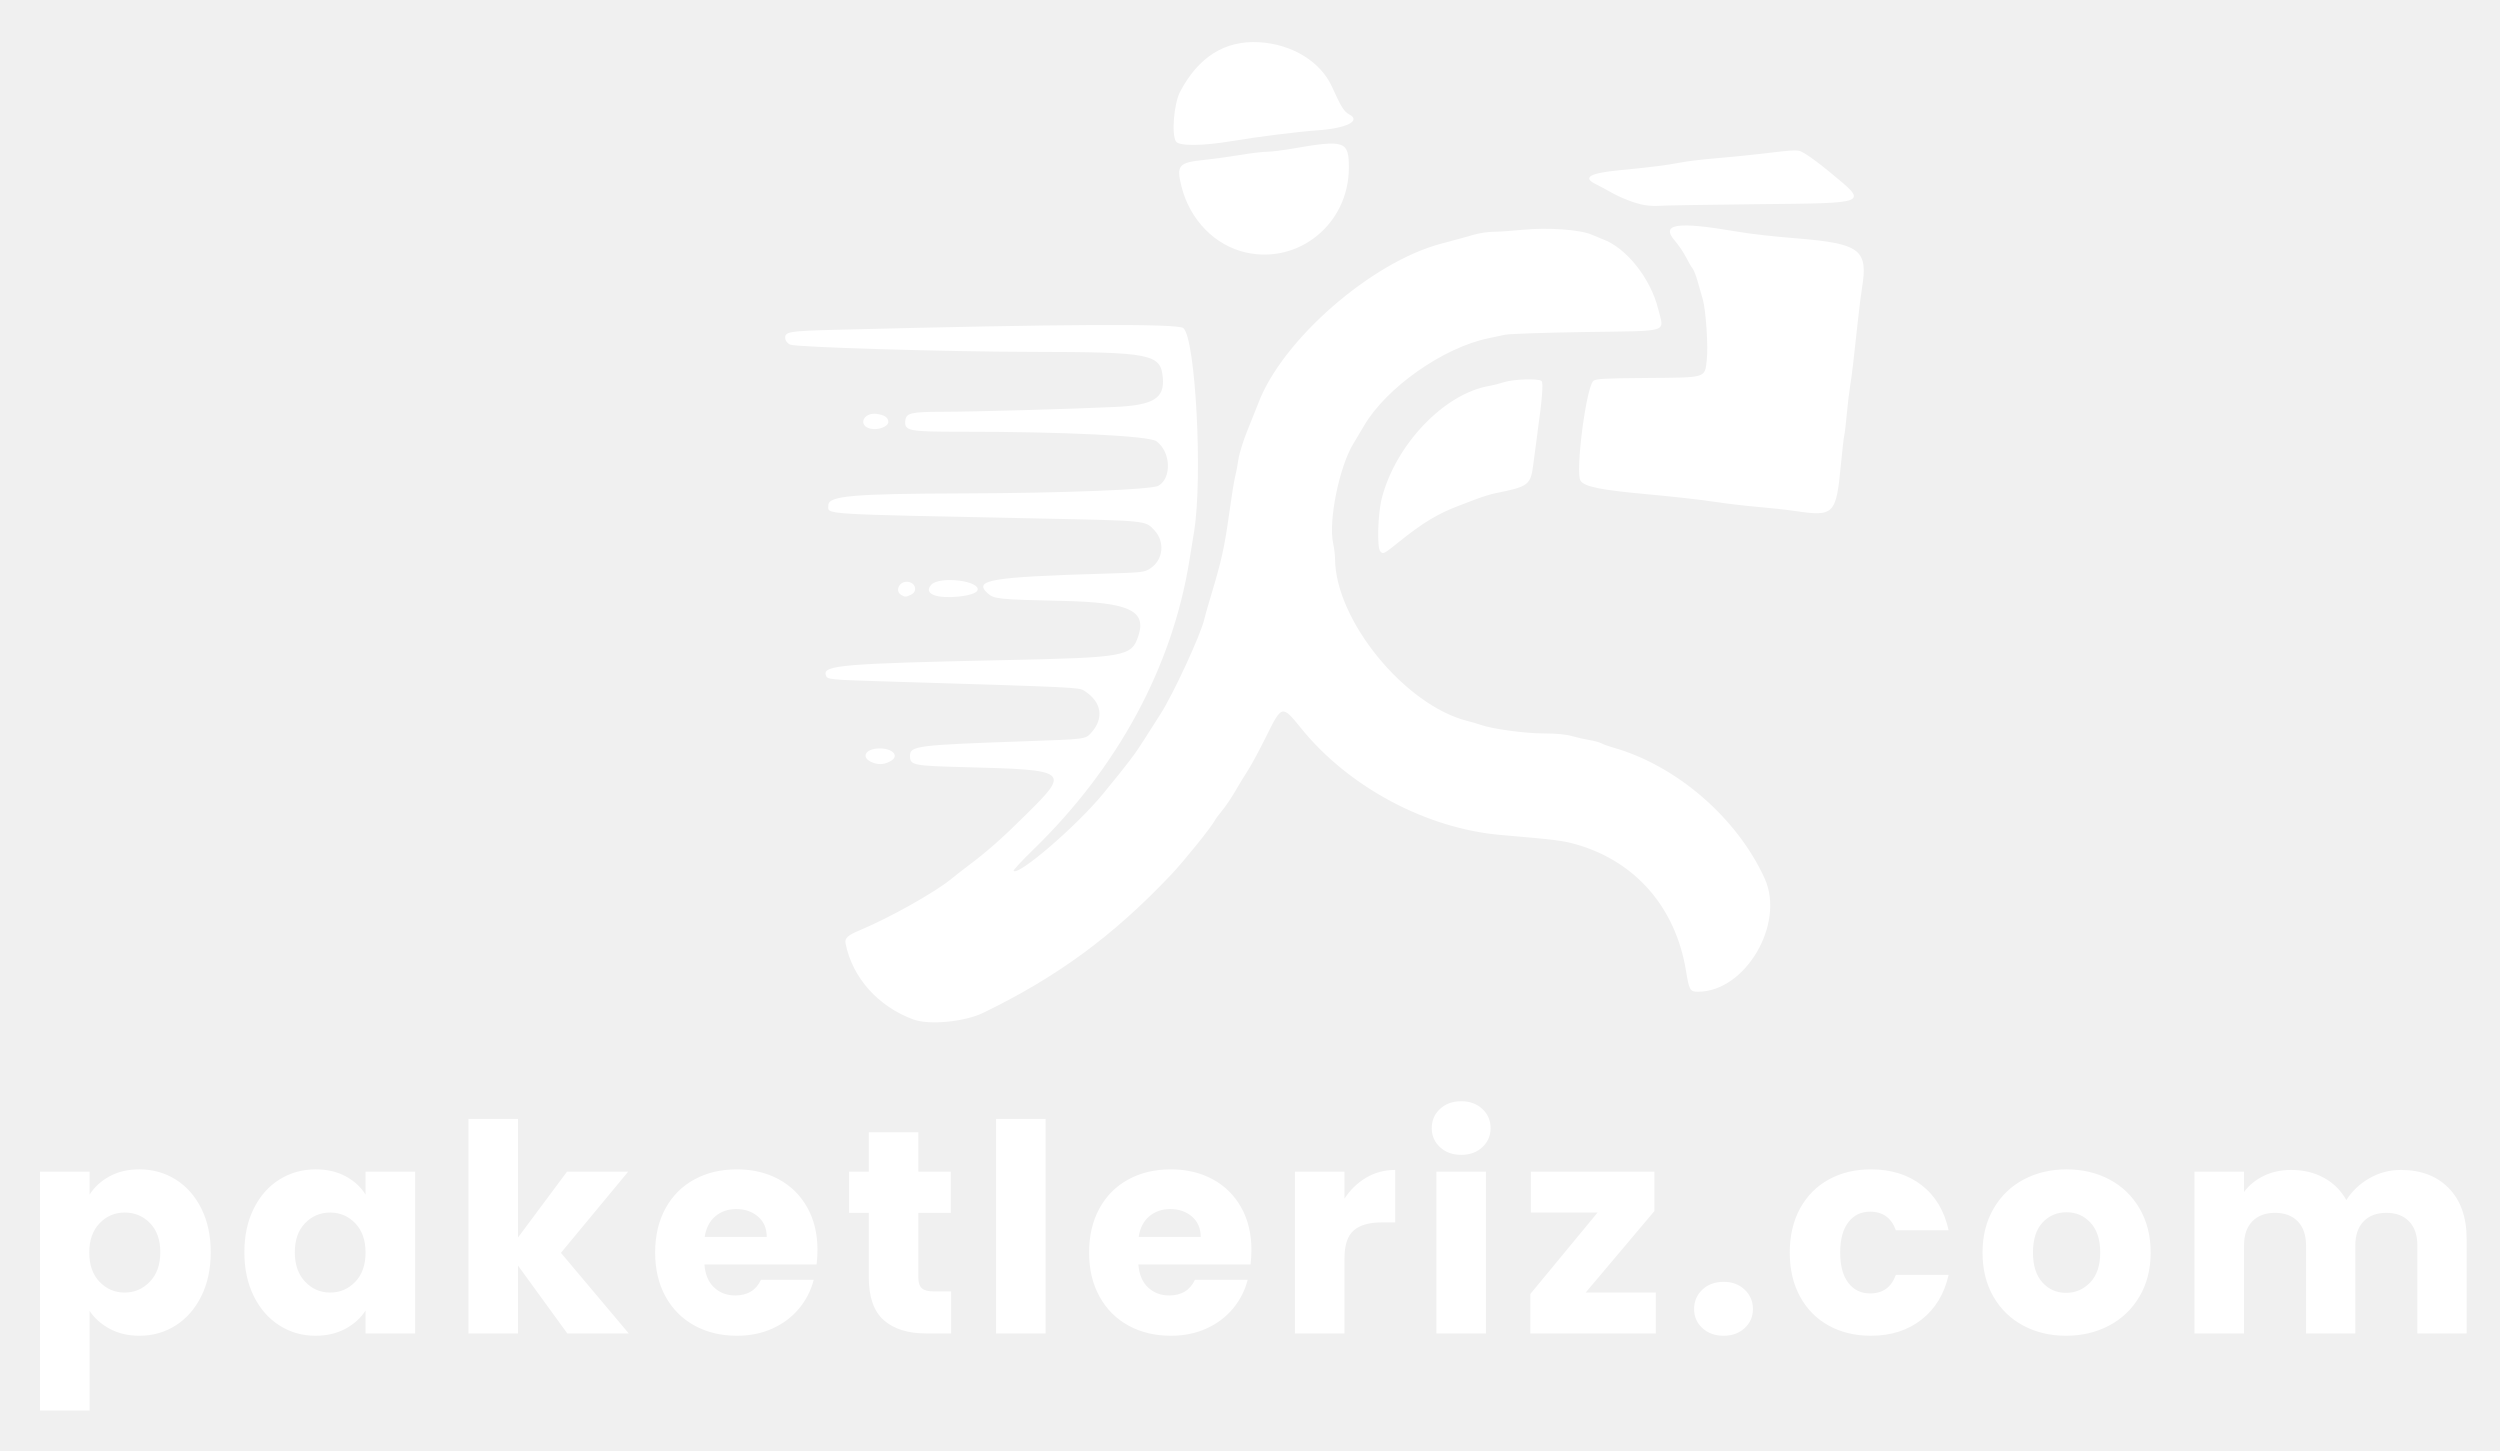
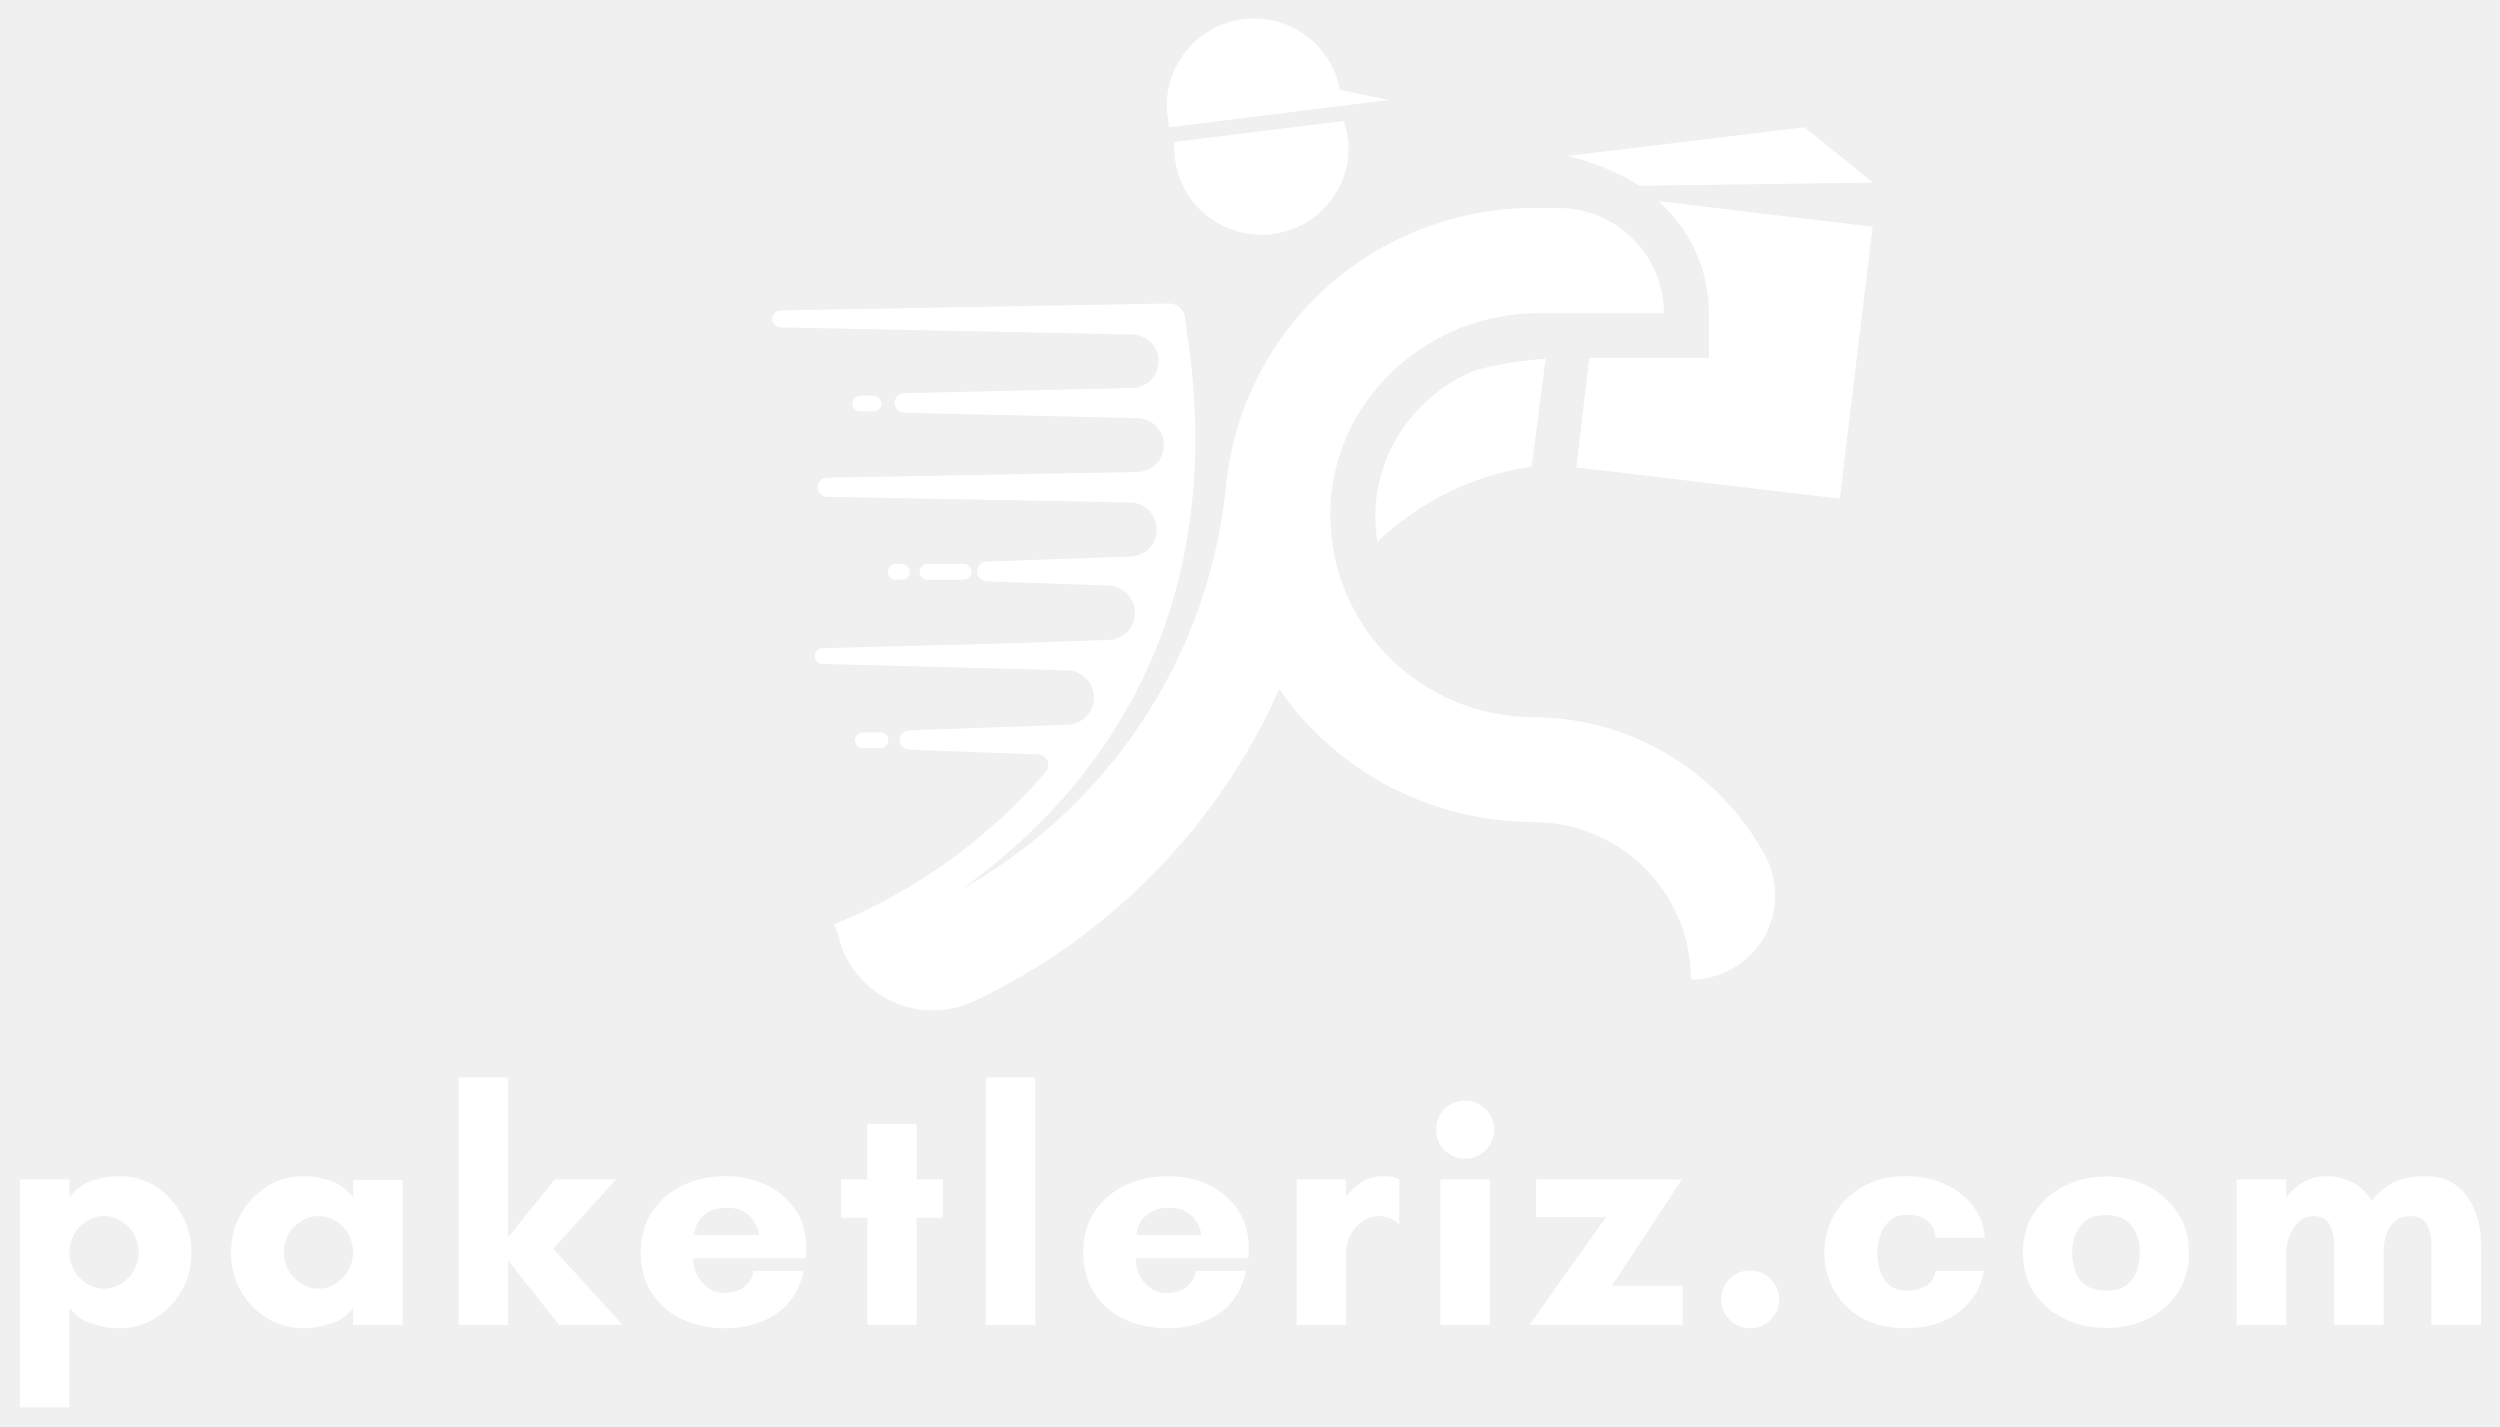
- <svg xmlns="http://www.w3.org/2000/svg" viewBox="11.00 4.00 375.00 217.57" width="3750" height="2176">
+ <svg xmlns="http://www.w3.org/2000/svg" xmlns:xlink="http://www.w3.org/1999/xlink" version="1.1" width="2778" height="1585" viewBox="40.75 89.75 277.75 158.5">
  <defs>
-     <linearGradient id="og" x1="0" y1="0" x2="1" y2="1">
-       <stop offset="0" stop-color="#FF8A00" />
-       <stop offset="1" stop-color="#F86400" />
+     <linearGradient id="g_box" gradientUnits="userSpaceOnUse" gradientTransform="matrix(1.175481,0,0,1.169283,126.5581,91.49935)" x1="80.68" y1="22.49" x2="102.09" y2="43.2">
+       <stop offset="0" stop-color="#FF9C00" />
+       <stop offset="1" stop-color="#FF6A00" />
    </linearGradient>
+     <linearGradient id="g_cap" gradientUnits="userSpaceOnUse" gradientTransform="matrix(1.175481,0,0,1.169283,126.5581,91.49935)" x1="41.03" y1="10.97" x2="56.09" y2="-0.09">
+       <stop offset="0" stop-color="#FF9C00" />
+       <stop offset="1" stop-color="#FF6A00" />
+     </linearGradient>
+     <linearGradient id="g_lid" gradientUnits="userSpaceOnUse" gradientTransform="matrix(1.175481,0,0,1.169283,126.5581,91.49935)" x1="82.6" y1="19.38" x2="97.18" y2="9.38">
+       <stop offset="0" stop-color="#FF9C00" />
+       <stop offset="1" stop-color="#FF6A00" />
+     </linearGradient>
+     <clipPath id="clip_1">
+       <path transform="matrix(.24,0,0,.24,0,0)" d="M0 0H1562.5V1562.5H0Z" clip-rule="evenodd" />
+     </clipPath>
+     <clipPath id="clip_2">
+       <path transform="matrix(.24,0,0,.24,0,0)" d="M0 0H1562.5V1562.5H0Z" clip-rule="evenodd" />
+     </clipPath>
+     <clipPath id="clip_3">
+       <path transform="matrix(.24,0,0,.24,0,0)" d="M527.325 380.273H1036.7V842.773H527.325Z" clip-rule="evenodd" />
+     </clipPath>
+     <clipPath id="clip_4">
+       <path transform="matrix(1.175481,0,0,1.169283,126.5581,91.49935)" d="M104 20.05 100.9 45.9 76 42.92 77.21 32.52H88.53V28.27C88.531 27.263 88.426 26.268 88.215 25.284 88.004 24.299 87.692 23.348 87.28 22.43 86.867 21.512 86.362 20.648 85.765 19.837 85.169 19.026 84.494 18.287 83.74 17.62L104 20.05Z" />
+     </clipPath>
+     <clipPath id="clip_5">
+       <path transform="matrix(1.175481,0,0,1.169283,126.5581,91.49935)" d="M37.34 9.42C37.281 8.893 37.272 8.366 37.315 7.838 37.357 7.31 37.45 6.791 37.592 6.28 37.735 5.77 37.925 5.278 38.163 4.805 38.4 4.331 38.681 3.884 39.004 3.465 39.328 3.045 39.689 2.661 40.087 2.311 40.485 1.961 40.912 1.652 41.37 1.385 41.827 1.117 42.306 .896 42.806 .721 43.306 .546 43.818 .42 44.343 .344 44.867 .268 45.394 .243 45.923 .268 46.452 .293 46.974 .369 47.489 .495 48.003 .621 48.501 .795 48.982 1.017 49.463 1.239 49.919 1.505 50.349 1.815 50.778 2.125 51.174 2.474 51.537 2.86 51.9 3.246 52.222 3.664 52.504 4.112 52.786 4.561 53.023 5.032 53.214 5.526 53.405 6.021 53.547 6.528 53.64 7.05L58.27 8 37.49 10.6 37.34 9.42Z" />
+     </clipPath>
+     <clipPath id="clip_6">
+       <path transform="matrix(1.175481,0,0,1.169283,126.5581,91.49935)" d="M82 16.16 104 15.85 97.59 10.6 75.17 13.32C77.597 13.904 79.874 14.851 82 16.16Z" />
+     </clipPath>
+     <clipPath id="clip_7">
+       <path transform="matrix(.24,0,0,.24,0,0)" d="M0 0H1562.5V1562.5H0Z" clip-rule="evenodd" />
+     </clipPath>
+     <path id="font_8_81" d="M.21 .22C.21 .201 .215 .183 .224 .166 .233 .149 .246 .136 .262 .126 .277 .115 .295 .11 .315 .11 .335 .11 .353 .115 .368 .126 .384 .136 .397 .149 .406 .166 .415 .183 .42 .201 .42 .22 .42 .239 .415 .257 .406 .274 .397 .291 .384 .304 .368 .314 .353 .325 .335 .33 .315 .33 .295 .33 .277 .325 .262 .314 .246 .304 .233 .291 .224 .274 .215 .257 .21 .239 .21 .22M.21-.25H.06V.441H.21V.387C.229 .411 .252 .428 .278 .437 .305 .446 .332 .451 .361 .451 .403 .451 .44 .44 .473 .419 .506 .397 .532 .368 .551 .333 .571 .299 .58 .261 .58 .22 .58 .179 .571 .141 .551 .106 .532 .071 .506 .043 .473 .022 .44 .001 .403-.01 .361-.01 .332-.01 .304-.005 .275 .005 .247 .014 .225 .03 .21 .053V-.25Z" />
+     <path id="font_8_66" d="M.405 .22C.405 .239 .4 .257 .391 .274 .382 .291 .369 .304 .354 .314 .338 .325 .32 .33 .3 .33 .28 .33 .262 .325 .247 .314 .231 .304 .218 .291 .209 .274 .2 .257 .195 .239 .195 .22 .195 .201 .2 .183 .209 .166 .218 .149 .231 .136 .247 .126 .262 .115 .28 .11 .3 .11 .32 .11 .338 .115 .354 .126 .369 .136 .382 .149 .391 .166 .4 .183 .405 .201 .405 .22M.555 .44V0H.405V.053C.39 .03 .368 .014 .339 .005 .311-.005 .282-.01 .254-.01 .213-.01 .175 .001 .142 .022 .109 .043 .082 .071 .063 .106 .044 .141 .035 .179 .035 .22 .035 .261 .044 .299 .063 .333 .082 .368 .109 .397 .142 .419 .175 .44 .213 .451 .254 .451 .282 .451 .309 .446 .336 .437 .363 .428 .386 .411 .405 .387V.44H.555Z" />
+     <path id="font_8_76" d="M.21 .195V0H.06V.75H.21V.266L.351 .441H.537L.347 .231 .557 0H.365L.21 .195Z" />
+     <path id="font_8_70" d="M.196 .273H.393L.391 .285C.389 .294 .385 .303 .378 .314 .372 .325 .362 .334 .349 .342 .336 .351 .318 .355 .295 .355 .272 .355 .253 .351 .24 .342 .227 .334 .217 .325 .21 .314 .204 .303 .2 .294 .199 .285L.196 .273M.537 .23C.537 .225 .537 .221 .536 .216 .536 .211 .536 .207 .536 .202H.194C.194 .185 .198 .169 .205 .152 .213 .136 .224 .123 .238 .113 .253 .102 .27 .097 .289 .097 .316 .097 .337 .104 .352 .118 .367 .133 .375 .148 .376 .164H.529C.516 .106 .488 .062 .445 .033 .402 .005 .351-.01 .292-.01 .241-.01 .197-0 .158 .018 .119 .037 .089 .064 .068 .098 .046 .133 .035 .173 .035 .22 .035 .266 .046 .306 .068 .341 .091 .376 .121 .403 .16 .422 .199 .441 .243 .451 .292 .451 .337 .451 .377 .442 .414 .425 .451 .408 .481 .383 .503 .35 .526 .317 .537 .277 .537 .23Z" />
+     <path id="font_8_85" d="M.249 .325V0H.1V.325H.02V.441H.1V.609H.249V.441H.329V.325H.249Z" />
+     <path id="font_8_77" d="M.21 0H.06V.75H.21V0Z" />
+     <path id="font_8_83" d="M.309 .33C.29 .33 .274 .324 .258 .313 .243 .302 .232 .289 .223 .272 .214 .255 .21 .238 .21 .22V0H.06V.441H.21V.387C.221 .404 .237 .419 .256 .432 .275 .445 .299 .451 .326 .451 .333 .451 .34 .45 .349 .449 .358 .447 .365 .444 .371 .441V.305H.369C.362 .314 .353 .321 .342 .324 .331 .328 .32 .33 .309 .33Z" />
+     <path id="font_8_74" d="M.052 .592C.052 .617 .061 .637 .077 .654 .094 .671 .115 .68 .14 .68 .164 .68 .185 .671 .202 .654 .219 .637 .228 .617 .228 .592 .228 .568 .219 .547 .202 .53 .185 .513 .164 .504 .14 .504 .115 .504 .094 .513 .077 .53 .061 .547 .052 .568 .052 .592M.215 0H.065V.441H.215V0Z" />
+     <path id="font_8_91" d="M.469 .119V0H.005L.237 .327H.025V.441H.467L.255 .119H.469Z" />
+     <path id="font_8_15" d="M.052 .077C.052 .102 .061 .122 .077 .139 .094 .156 .115 .165 .14 .165 .164 .165 .185 .156 .202 .139 .219 .122 .228 .102 .228 .077 .228 .053 .219 .033 .202 .016 .185-.001 .164-.01 .14-.01 .115-.01 .094-.001 .077 .016 .061 .033 .052 .053 .052 .077Z" />
+     <path id="font_8_68" d="M.285 .334C.262 .334 .245 .328 .232 .315 .219 .303 .209 .288 .204 .27 .198 .253 .195 .236 .195 .219 .195 .202 .198 .185 .203 .167 .208 .149 .217 .134 .23 .122 .243 .11 .262 .104 .285 .104 .308 .104 .328 .109 .344 .119 .36 .129 .369 .144 .372 .164H.518C.513 .131 .501 .102 .48 .076 .459 .049 .432 .028 .398 .013 .364-.002 .325-.01 .28-.01 .229-.01 .186 .001 .149 .021 .112 .042 .084 .07 .064 .105 .045 .14 .035 .178 .035 .22 .035 .262 .045 .301 .065 .335 .086 .37 .114 .398 .151 .419 .188 .441 .231 .451 .28 .451 .328 .451 .37 .442 .404 .425 .439 .408 .467 .386 .488 .357 .508 .329 .519 .298 .521 .264H.372C.371 .285 .363 .302 .348 .315 .332 .328 .311 .334 .285 .334Z" />
+     <path id="font_8_80" d="M.287 .104C.314 .104 .334 .11 .349 .121 .364 .132 .374 .147 .38 .164 .386 .182 .389 .2 .389 .219 .389 .238 .386 .256 .38 .273 .373 .29 .363 .305 .348 .316 .333 .327 .313 .333 .287 .333 .261 .333 .24 .327 .225 .316 .211 .305 .2 .29 .193 .273 .187 .256 .184 .238 .184 .219 .184 .2 .187 .182 .193 .164 .199 .147 .209 .132 .224 .121 .239 .11 .26 .104 .287 .104M.287 .45C.333 .45 .375 .44 .413 .421 .451 .402 .481 .375 .504 .34 .527 .306 .538 .266 .538 .22 .538 .173 .527 .133 .504 .098 .482 .064 .452 .038 .414 .019 .376 0 .334-.009 .287-.009 .24-.009 .198 0 .16 .019 .121 .038 .091 .064 .068 .098 .046 .133 .035 .173 .035 .22 .035 .266 .046 .306 .069 .34 .092 .375 .122 .402 .16 .421 .199 .44 .241 .45 .287 .45Z" />
+     <path id="font_8_78" d="M.505 .224V0H.355V.244C.355 .265 .351 .285 .342 .303 .333 .321 .316 .33 .291 .33 .274 .33 .26 .324 .247 .311 .235 .299 .226 .285 .219 .268 .213 .251 .21 .235 .21 .22V0H.06V.441H.21V.387C.225 .406 .243 .422 .264 .434 .285 .445 .307 .451 .332 .451 .36 .451 .386 .445 .41 .432 .434 .42 .454 .401 .469 .376 .49 .403 .514 .423 .54 .434 .565 .445 .595 .451 .63 .451 .669 .451 .701 .442 .725 .423 .75 .404 .769 .379 .781 .348 .794 .317 .8 .282 .8 .244V0H.65V.244C.65 .265 .646 .285 .637 .303 .628 .321 .611 .33 .586 .33 .567 .33 .551 .325 .539 .314 .527 .303 .518 .29 .513 .273 .508 .257 .505 .241 .505 .224Z" />
  </defs>
-   <path fill="#FFFFFF" fill-rule="evenodd" d="M148.000,156.905C142.699,154.950 138.845,150.624 137.834,145.494C137.682,144.719 138.150,144.282 139.935,143.536C144.473,141.638 151.225,137.849 153.740,135.789C154.353,135.286 155.381,134.481 156.025,134.000C159.064,131.726 161.189,129.853 164.938,126.142C171.561,119.585 171.396,119.460 155.589,119.055C147.951,118.860 147.500,118.766 147.500,117.375C147.500,115.860 148.427,115.742 164.838,115.172C173.802,114.860 173.802,114.860 174.636,113.950C176.660,111.741 176.272,109.275 173.636,107.596C172.842,107.090 172.522,107.074 145.750,106.261C134.953,105.933 135.096,105.947 134.866,105.222C134.406,103.773 137.600,103.507 161.442,103.008C179.896,102.622 180.728,102.473 181.753,99.365C183.009,95.561 180.350,94.339 170.338,94.119C160.803,93.910 160.106,93.839 159.164,92.990C156.936,90.982 159.555,90.538 176.625,90.033C182.433,89.861 182.655,89.835 183.557,89.240C185.485,87.968 185.776,85.264 184.171,83.538C182.789,82.053 183.183,82.093 166.875,81.760C133.326,81.075 135.250,81.195 135.250,79.783C135.250,78.362 138.862,78.043 155.500,77.996C170.440,77.953 183.770,77.430 184.771,76.847C186.799,75.667 186.616,71.740 184.461,70.171C183.346,69.359 170.516,68.733 155.221,68.745C147.236,68.751 146.613,68.625 146.799,67.039C146.928,65.936 147.698,65.758 152.375,65.752C157.154,65.747 171.582,65.343 178.307,65.027C184.016,64.758 185.688,63.734 185.424,60.669C185.113,57.069 183.743,56.796 165.863,56.766C152.752,56.744 130.343,56.072 129.514,55.676C129.163,55.508 128.841,55.137 128.800,54.851C128.640,53.731 129.153,53.637 136.475,53.451C170.322,52.591 187.643,52.505 188.493,53.194C190.332,54.683 191.439,75.605 190.110,83.750C189.897,85.056 189.577,87.025 189.399,88.125C186.822,104.044 178.692,119.089 166.005,131.417C164.284,133.089 162.948,134.532 163.038,134.621C163.794,135.378 172.545,127.834 176.467,123.045C180.330,118.327 181.277,117.077 182.658,114.875C183.433,113.638 184.497,111.969 185.021,111.168C186.907,108.284 191.149,99.123 191.639,96.875C191.729,96.463 192.227,94.719 192.745,93.000C194.223,88.102 194.692,85.965 195.380,81.000C195.732,78.456 196.130,75.981 196.264,75.500C196.398,75.019 196.617,73.869 196.752,72.944C196.886,72.020 197.516,69.995 198.152,68.444C198.788,66.894 199.510,65.092 199.756,64.441C203.349,54.947 216.721,43.292 227.188,40.530C229.736,39.858 230.466,39.658 231.980,39.217C232.862,38.960 234.212,38.751 234.980,38.752C235.747,38.753 237.754,38.618 239.440,38.452C243.198,38.082 248.056,38.430 249.780,39.192C250.382,39.458 251.090,39.753 251.353,39.846C254.913,41.108 258.605,45.739 259.732,50.355C260.610,53.951 261.733,53.597 248.848,53.788C242.813,53.877 237.369,54.062 236.750,54.198C236.131,54.334 235.012,54.571 234.262,54.726C227.510,56.115 219.000,62.085 215.645,67.785C214.968,68.934 214.240,70.156 214.026,70.500C211.918,73.894 210.242,82.079 210.966,85.450C211.122,86.178 211.253,87.247 211.257,87.825C211.319,97.033 221.729,109.770 231.125,112.134C231.812,112.307 232.713,112.570 233.125,112.718C234.815,113.325 239.768,114.000 242.531,114.000C244.375,114.000 245.877,114.139 246.758,114.391C247.510,114.606 248.701,114.875 249.406,114.990C250.110,115.104 250.934,115.331 251.237,115.493C251.541,115.656 252.314,115.936 252.957,116.116C262.445,118.781 271.542,126.635 275.697,135.750C278.795,142.547 272.820,152.726 265.718,152.747C264.504,152.751 264.381,152.538 263.891,149.559C262.336,140.124 256.355,133.229 247.500,130.662C245.504,130.084 244.300,129.932 236.125,129.231C224.969,128.274 213.312,122.051 206.186,113.250C203.302,109.688 203.289,109.691 200.938,114.438C199.933,116.466 198.707,118.744 198.214,119.500C197.720,120.256 196.855,121.675 196.292,122.653C195.729,123.631 194.866,124.913 194.374,125.502C193.881,126.091 193.357,126.800 193.208,127.078C192.641,128.138 188.554,133.201 186.617,135.242C177.925,144.404 169.653,150.482 158.500,155.902C155.680,157.272 150.369,157.779 148.000,156.905ZM142.024,118.417C140.027,117.731 140.674,116.250 142.972,116.250C144.891,116.250 145.900,117.333 144.688,118.089C143.819,118.631 142.956,118.738 142.024,118.417ZM146.188,93.230C145.235,92.675 145.820,91.250 147.000,91.250C148.309,91.250 148.759,92.688 147.613,93.210C146.851,93.557 146.752,93.559 146.188,93.230ZM151.057,93.240C150.224,92.905 150.094,92.295 150.722,91.667C152.038,90.350 158.164,91.130 157.621,92.545C157.284,93.424 152.718,93.907 151.057,93.240ZM218.050,86.700C217.519,86.169 217.667,81.056 218.282,78.681C220.368,70.621 227.673,63.005 234.404,61.872C234.938,61.782 235.938,61.527 236.625,61.306C238.037,60.851 241.832,60.735 242.233,61.134C242.516,61.415 242.333,63.787 241.656,68.625C241.445,70.138 241.149,72.378 240.998,73.603C240.612,76.741 240.302,76.977 235.250,77.983C234.631,78.106 233.338,78.506 232.375,78.873C231.412,79.240 230.231,79.690 229.750,79.874C226.611,81.075 224.466,82.373 220.906,85.223C218.513,87.139 218.498,87.148 218.050,86.700ZM141.625,68.298C139.633,67.892 140.460,65.795 142.504,66.069C143.676,66.226 144.250,66.619 144.250,67.266C144.250,67.959 142.784,68.535 141.625,68.298ZM197.957,41.875C193.269,40.850 189.485,36.995 188.223,31.959C187.424,28.771 187.773,28.367 191.667,27.967C193.019,27.828 195.424,27.498 197.012,27.232C198.600,26.967 200.408,26.750 201.031,26.750C201.653,26.750 203.392,26.536 204.894,26.275C212.739,24.910 213.345,25.120 213.330,29.197C213.301,37.506 205.898,43.611 197.957,41.875Z" />
-   <path fill="#FFFFFF" fill-rule="evenodd" d="M280.250,80.632C279.081,80.457 276.550,80.180 274.625,80.016C272.700,79.852 269.713,79.498 267.987,79.229C266.261,78.959 261.873,78.468 258.235,78.137C251.085,77.487 248.676,77.001 248.078,76.089C247.273,74.859 248.910,62.112 250.000,61.125C250.364,60.796 251.574,60.729 258.082,60.681C267.035,60.615 266.698,60.717 267.018,58.001C267.252,56.020 266.884,50.472 266.414,48.875C266.211,48.188 265.857,46.950 265.626,46.125C265.395,45.300 265.060,44.456 264.882,44.250C264.703,44.044 264.267,43.296 263.912,42.587C263.557,41.879 262.807,40.769 262.246,40.120C260.043,37.575 262.492,37.182 271.250,38.675C273.684,39.090 276.388,39.401 280.500,39.739C290.069,40.525 291.249,41.428 290.293,47.231C290.144,48.135 289.850,50.506 289.639,52.500C289.072,57.858 288.760,60.462 288.501,62.000C288.373,62.756 288.154,64.625 288.015,66.153C287.875,67.681 287.707,69.087 287.642,69.278C287.576,69.469 287.341,71.525 287.119,73.847C286.419,81.168 286.076,81.507 280.250,80.632ZM257.656,34.746C256.239,34.498 254.103,33.671 252.500,32.750C251.881,32.394 250.925,31.883 250.375,31.614C248.323,30.609 249.428,29.954 253.904,29.522C258.516,29.077 261.047,28.759 263.000,28.380C264.031,28.180 266.337,27.898 268.125,27.752C269.913,27.607 272.837,27.319 274.625,27.112C281.134,26.360 280.590,26.359 281.894,27.123C282.541,27.502 284.151,28.709 285.473,29.804C291.283,34.622 291.706,34.438 274.373,34.617C266.949,34.694 260.425,34.802 259.875,34.858C259.325,34.914 258.326,34.863 257.656,34.746ZM187.407,25.220C186.699,24.209 187.079,19.533 188.015,17.750C190.757,12.524 194.743,10.023 199.858,10.317C204.801,10.602 209.094,13.224 210.799,17.000C212.188,20.078 212.594,20.722 213.427,21.171C215.176,22.112 212.966,23.224 208.750,23.524C205.644,23.744 199.563,24.506 195.750,25.152C191.424,25.885 187.893,25.914 187.407,25.220Z" />
-   <path fill="#FFFFFF" transform="translate(14.304,204.000) scale(0.043483)" d="M405 -566Q474 -566 530.0 -531.0Q586 -496 618.5 -431.0Q651 -366 651 -280Q651 -194 618.5 -128.5Q586 -63 530.0 -27.5Q474 8 405 8Q347 8 302.5 -16.0Q258 -40 233 -78V266H62V-558H233V-479Q258 -518 302.0 -542.0Q346 -566 405 -566ZM354 -417Q303 -417 267.5 -380.0Q232 -343 232 -279Q232 -215 267.5 -178.0Q303 -141 354 -141Q405 -141 441.0 -178.5Q477 -216 477 -280Q477 -344 441.5 -380.5Q406 -417 354 -417ZM1013.0 -566Q1072.0 -566 1116.5 -542.0Q1161.0 -518 1185.0 -479V-558H1356.0V0H1185.0V-79Q1160.0 -40 1115.5 -16.0Q1071.0 8 1012.0 8Q944.0 8 888.0 -27.5Q832.0 -63 799.5 -128.5Q767.0 -194 767.0 -280Q767.0 -366 799.5 -431.0Q832.0 -496 888.0 -531.0Q944.0 -566 1013.0 -566ZM1063.0 -417Q1012.0 -417 976.5 -380.5Q941.0 -344 941.0 -280Q941.0 -216 976.5 -178.5Q1012.0 -141 1063.0 -141Q1114.0 -141 1149.5 -178.0Q1185.0 -215 1185.0 -279Q1185.0 -343 1149.5 -380.0Q1114.0 -417 1063.0 -417ZM1881.0 0 1711.0 -234V0H1540.0V-740H1711.0V-331L1880.0 -558H2091.0L1859.0 -278L2093.0 0ZM2741.0 -238H2354.0Q2358.0 -186 2387.5 -158.5Q2417.0 -131 2460.0 -131Q2524.0 -131 2549.0 -185H2731.0Q2717.0 -130 2680.5 -86.0Q2644.0 -42 2589.0 -17.0Q2534.0 8 2466.0 8Q2384.0 8 2320.0 -27.0Q2256.0 -62 2220.0 -127.0Q2184.0 -192 2184.0 -279Q2184.0 -366 2219.5 -431.0Q2255.0 -496 2319.0 -531.0Q2383.0 -566 2466.0 -566Q2547.0 -566 2610.0 -532.0Q2673.0 -498 2708.5 -435.0Q2744.0 -372 2744.0 -288Q2744.0 -264 2741.0 -238ZM2569.0 -333Q2569.0 -377 2539.0 -403.0Q2509.0 -429 2464.0 -429Q2421.0 -429 2391.5 -404.0Q2362.0 -379 2355.0 -333ZM3205.0 -145V0H3118.0Q3025.0 0 2973.0 -45.5Q2921.0 -91 2921.0 -194V-416H2853.0V-558H2921.0V-694H3092.0V-558H3204.0V-416H3092.0V-192Q3092.0 -167 3104.0 -156.0Q3116.0 -145 3144.0 -145ZM3531.0 -740V0H3360.0V-740ZM4238.0 -238H3851.0Q3855.0 -186 3884.5 -158.5Q3914.0 -131 3957.0 -131Q4021.0 -131 4046.0 -185H4228.0Q4214.0 -130 4177.5 -86.0Q4141.0 -42 4086.0 -17.0Q4031.0 8 3963.0 8Q3881.0 8 3817.0 -27.0Q3753.0 -62 3717.0 -127.0Q3681.0 -192 3681.0 -279Q3681.0 -366 3716.5 -431.0Q3752.0 -496 3816.0 -531.0Q3880.0 -566 3963.0 -566Q4044.0 -566 4107.0 -532.0Q4170.0 -498 4205.5 -435.0Q4241.0 -372 4241.0 -288Q4241.0 -264 4238.0 -238ZM4066.0 -333Q4066.0 -377 4036.0 -403.0Q4006.0 -429 3961.0 -429Q3918.0 -429 3888.5 -404.0Q3859.0 -379 3852.0 -333ZM4737.0 -564V-383H4690.0Q4626.0 -383 4594.0 -355.5Q4562.0 -328 4562.0 -259V0H4391.0V-558H4562.0V-465Q4592.0 -511 4637.0 -537.5Q4682.0 -564 4737.0 -564ZM4863.0 -708Q4863.0 -748 4891.5 -774.5Q4920.0 -801 4965.0 -801Q5009.0 -801 5037.5 -774.5Q5066.0 -748 5066.0 -708Q5066.0 -669 5037.5 -642.5Q5009.0 -616 4965.0 -616Q4920.0 -616 4891.5 -642.5Q4863.0 -669 4863.0 -708ZM5050.0 -558V0H4879.0V-558ZM5394.0 -141H5636.0V0H5203.0V-136L5435.0 -417H5205.0V-558H5631.0V-422ZM5768.0 -84Q5768.0 -124 5796.5 -151.0Q5825.0 -178 5870.0 -178Q5914.0 -178 5942.5 -151.0Q5971.0 -124 5971.0 -84Q5971.0 -45 5942.5 -18.5Q5914.0 8 5870.0 8Q5825.0 8 5796.5 -18.5Q5768.0 -45 5768.0 -84ZM6378.0 -566Q6483.0 -566 6553.5 -511.0Q6624.0 -456 6646.0 -356H6464.0Q6441.0 -420 6375.0 -420Q6328.0 -420 6300.0 -383.5Q6272.0 -347 6272.0 -279Q6272.0 -211 6300.0 -174.5Q6328.0 -138 6375.0 -138Q6441.0 -138 6464.0 -202H6646.0Q6624.0 -104 6553.0 -48.0Q6482.0 8 6378.0 8Q6296.0 8 6232.5 -27.0Q6169.0 -62 6133.5 -127.0Q6098.0 -192 6098.0 -279Q6098.0 -366 6133.5 -431.0Q6169.0 -496 6232.5 -531.0Q6296.0 -566 6378.0 -566ZM6763.0 -279Q6763.0 -365 6801.0 -430.5Q6839.0 -496 6905.0 -531.0Q6971.0 -566 7053.0 -566Q7135.0 -566 7201.0 -531.0Q7267.0 -496 7305.0 -430.5Q7343.0 -365 7343.0 -279Q7343.0 -193 7304.5 -127.5Q7266.0 -62 7199.5 -27.0Q7133.0 8 7051.0 8Q6969.0 8 6903.5 -27.0Q6838.0 -62 6800.5 -127.0Q6763.0 -192 6763.0 -279ZM7169.0 -279Q7169.0 -346 7135.5 -382.0Q7102.0 -418 7053.0 -418Q7003.0 -418 6970.0 -382.5Q6937.0 -347 6937.0 -279Q6937.0 -212 6969.5 -176.0Q7002.0 -140 7051.0 -140Q7100.0 -140 7134.5 -176.0Q7169.0 -212 7169.0 -279ZM8433.0 -326V0H8263.0V-303Q8263.0 -357 8234.5 -386.5Q8206.0 -416 8156.0 -416Q8106.0 -416 8077.5 -386.5Q8049.0 -357 8049.0 -303V0H7879.0V-303Q7879.0 -357 7850.5 -386.5Q7822.0 -416 7772.0 -416Q7722.0 -416 7693.5 -386.5Q7665.0 -357 7665.0 -303V0H7494.0V-558H7665.0V-488Q7691.0 -523 7733.0 -543.5Q7775.0 -564 7828.0 -564Q7891.0 -564 7940.5 -537.0Q7990.0 -510 8018.0 -460Q8047.0 -506 8097.0 -535.0Q8147.0 -564 8206.0 -564Q8310.0 -564 8371.5 -501.0Q8433.0 -438 8433.0 -326Z" />
+   <g clip-path="url(#clip_3)">
+     <path transform="matrix(1.175481,0,0,1.169283,126.5581,91.49935)" d="M66.6 33.64C65.928 33.901 65.277 34.209 64.649 34.564 64.021 34.919 63.421 35.316 62.85 35.757 62.279 36.198 61.742 36.677 61.24 37.194 60.737 37.712 60.274 38.263 59.851 38.847 59.427 39.431 59.048 40.042 58.712 40.68 58.376 41.319 58.088 41.978 57.846 42.658 57.605 43.338 57.414 44.031 57.272 44.739 57.13 45.446 57.039 46.16 57 46.88 56.959 47.926 57.022 48.966 57.19 50 59.188 48.077 61.432 46.505 63.921 45.283 66.411 44.06 69.027 43.246 71.77 42.84L73.09 32.6C70.895 32.752 68.732 33.098 66.6 33.64Z" fill="#FFFFFF" />
+     <g clip-path="url(#clip_4)">
+       <rect x="0" y="0" width="375" height="375" fill="#FFFFFF" />
+     </g>
+     <path transform="matrix(1.175481,0,0,1.169283,126.5581,91.49935)" d="M54.46 12.86C54.442 13.389 54.373 13.911 54.254 14.426 54.135 14.942 53.968 15.441 53.753 15.924 53.538 16.407 53.278 16.866 52.975 17.299 52.672 17.732 52.33 18.133 51.949 18.5 51.569 18.868 51.157 19.195 50.713 19.484 50.269 19.772 49.802 20.015 49.312 20.213 48.821 20.411 48.317 20.561 47.797 20.662 47.278 20.763 46.754 20.813 46.225 20.813 45.696 20.813 45.172 20.763 44.653 20.662 44.133 20.561 43.629 20.411 43.138 20.213 42.648 20.015 42.181 19.772 41.737 19.484 41.293 19.195 40.881 18.868 40.501 18.5 40.12 18.133 39.778 17.732 39.475 17.299 39.172 16.866 38.912 16.407 38.697 15.924 38.482 15.441 38.315 14.942 38.196 14.426 38.077 13.911 38.008 13.389 37.99 12.86 37.99 12.57 37.99 12.28 37.99 12L54 10C54.324 10.926 54.477 11.879 54.46 12.86Z" fill="#FFFFFF" />
+     <g clip-path="url(#clip_5)">
+       <rect x="0" y="0" width="375" height="375" fill="#FFFFFF" />
+     </g>
+     <path transform="matrix(1.175481,0,0,1.169283,126.5581,91.49935)" d="M39 28.9V28.82C38.996 28.621 38.954 28.43 38.874 28.248 38.795 28.066 38.683 27.906 38.54 27.768 38.396 27.63 38.232 27.525 38.046 27.453 37.861 27.38 37.669 27.346 37.47 27.35L.79 28C.566 28 .375 28.079 .217 28.237 .059 28.395-.02 28.586-.02 28.81-.02 29.034 .059 29.225 .217 29.383 .375 29.541 .566 29.62 .79 29.62L34 30.29C34.308 30.295 34.605 30.354 34.891 30.466 35.178 30.579 35.435 30.738 35.664 30.944 35.893 31.15 36.079 31.389 36.221 31.662 36.363 31.935 36.453 32.224 36.49 32.53 36.512 32.706 36.515 32.882 36.5 33.058 36.484 33.235 36.451 33.408 36.4 33.577 36.348 33.746 36.279 33.909 36.194 34.064 36.108 34.219 36.007 34.363 35.891 34.497 35.776 34.631 35.647 34.751 35.506 34.858 35.365 34.965 35.214 35.056 35.053 35.131 34.893 35.206 34.727 35.264 34.554 35.304 34.382 35.345 34.207 35.366 34.03 35.37L12.48 35.87C12.357 35.87 12.238 35.894 12.124 35.941 12.01 35.988 11.91 36.055 11.822 36.142 11.735 36.23 11.668 36.33 11.621 36.444 11.574 36.558 11.55 36.677 11.55 36.8 11.55 36.923 11.574 37.042 11.621 37.156 11.668 37.27 11.735 37.37 11.822 37.458 11.91 37.545 12.01 37.612 12.124 37.659 12.238 37.706 12.357 37.73 12.48 37.73L34.48 38.24C34.821 38.243 35.149 38.311 35.462 38.446 35.776 38.58 36.051 38.77 36.288 39.016 36.525 39.261 36.706 39.543 36.829 39.861 36.952 40.179 37.009 40.509 37 40.85 36.996 41.18 36.931 41.497 36.803 41.801 36.676 42.106 36.496 42.375 36.263 42.609 36.031 42.844 35.763 43.026 35.46 43.155 35.156 43.285 34.84 43.354 34.51 43.36L5.19 43.9C5.069 43.9 4.953 43.923 4.842 43.969 4.73 44.015 4.632 44.081 4.547 44.167 4.461 44.252 4.395 44.35 4.349 44.462 4.303 44.573 4.28 44.689 4.28 44.81 4.28 44.931 4.303 45.047 4.349 45.158 4.395 45.27 4.461 45.368 4.547 45.453 4.632 45.539 4.73 45.605 4.842 45.651 4.953 45.697 5.069 45.72 5.19 45.72L33.82 46.25C34.005 46.253 34.187 46.276 34.367 46.318 34.547 46.361 34.72 46.422 34.887 46.502 35.053 46.582 35.209 46.68 35.354 46.794 35.5 46.908 35.631 47.036 35.749 47.179 35.866 47.322 35.967 47.475 36.051 47.64 36.135 47.804 36.2 47.976 36.247 48.155 36.294 48.334 36.321 48.515 36.328 48.7 36.335 48.885 36.323 49.068 36.29 49.25 36.244 49.542 36.149 49.817 36.007 50.076 35.864 50.335 35.682 50.562 35.46 50.757 35.238 50.953 34.99 51.105 34.715 51.213 34.44 51.322 34.155 51.381 33.86 51.39L20.28 51.87C20.155 51.87 20.035 51.894 19.92 51.942 19.805 51.989 19.703 52.057 19.615 52.145 19.527 52.233 19.459 52.335 19.412 52.45 19.364 52.565 19.34 52.685 19.34 52.81 19.34 52.935 19.364 53.055 19.412 53.17 19.459 53.285 19.527 53.387 19.615 53.475 19.703 53.563 19.805 53.631 19.92 53.678 20.035 53.726 20.155 53.75 20.28 53.75L31.76 54.15C31.964 54.158 32.165 54.189 32.362 54.244 32.559 54.299 32.747 54.376 32.926 54.475 33.105 54.574 33.27 54.693 33.421 54.831 33.572 54.97 33.704 55.124 33.819 55.293 33.933 55.463 34.026 55.643 34.098 55.835 34.17 56.026 34.219 56.224 34.244 56.427 34.269 56.63 34.271 56.833 34.248 57.036 34.225 57.24 34.179 57.438 34.11 57.63 33.924 58.129 33.614 58.532 33.18 58.841 32.745 59.149 32.262 59.309 31.73 59.32L22 59.65 4.76 60.1C4.553 60.1 4.376 60.173 4.23 60.32 4.083 60.466 4.01 60.643 4.01 60.85 4.01 61.057 4.083 61.234 4.23 61.38 4.376 61.527 4.553 61.6 4.76 61.6L27.85 62.21C28.315 62.22 28.745 62.345 29.142 62.587 29.539 62.828 29.849 63.153 30.071 63.561 30.293 63.969 30.398 64.406 30.385 64.87 30.372 65.335 30.244 65.765 30 66.16 29.774 66.526 29.474 66.817 29.103 67.033 28.731 67.249 28.33 67.364 27.9 67.38L12.9 67.91C12.659 67.92 12.455 68.011 12.285 68.182 12.116 68.353 12.028 68.559 12.02 68.8 12.016 68.921 12.035 69.038 12.078 69.151 12.12 69.264 12.183 69.364 12.265 69.452 12.348 69.541 12.444 69.61 12.554 69.659 12.664 69.709 12.779 69.736 12.9 69.74L25 70.2C25.212 70.183 25.41 70.229 25.593 70.338 25.776 70.447 25.91 70.6 25.996 70.795 26.081 70.99 26.102 71.191 26.059 71.4 26.016 71.608 25.916 71.785 25.76 71.93 25.15 72.65 24.52 73.36 23.85 74.05 18.714 79.412 12.714 83.509 5.85 86.34L6.85 89.16C7.21 89 46.62 74.46 39 28.9Z" fill="#FFFFFF" />
+     <path transform="matrix(1.175481,0,0,1.169283,126.5581,91.49935)" d="M9.56 37.6C9.767 37.6 9.944 37.527 10.09 37.38 10.237 37.234 10.31 37.057 10.31 36.85 10.31 36.643 10.237 36.466 10.09 36.32 9.944 36.173 9.767 36.1 9.56 36.1H8.32C8.113 36.1 7.936 36.173 7.79 36.32 7.643 36.466 7.57 36.643 7.57 36.85 7.57 37.057 7.643 37.234 7.79 37.38 7.936 37.527 8.113 37.6 8.32 37.6H9.56Z" fill="#FFFFFF" />
+     <path transform="matrix(1.175481,0,0,1.169283,126.5581,91.49935)" d="M18.07 53.6C18.277 53.6 18.454 53.527 18.6 53.38 18.747 53.234 18.82 53.057 18.82 52.85 18.82 52.643 18.747 52.466 18.6 52.32 18.454 52.173 18.277 52.1 18.07 52.1H14.66C14.453 52.1 14.276 52.173 14.13 52.32 13.983 52.466 13.91 52.643 13.91 52.85 13.91 53.057 13.983 53.234 14.13 53.38 14.276 53.527 14.453 53.6 14.66 53.6H18.07Z" fill="#FFFFFF" />
+     <path transform="matrix(1.175481,0,0,1.169283,126.5581,91.49935)" d="M12.24 53.6C12.447 53.6 12.624 53.527 12.77 53.38 12.917 53.234 12.99 53.057 12.99 52.85 12.99 52.643 12.917 52.466 12.77 52.32 12.624 52.173 12.447 52.1 12.24 52.1H11.66C11.453 52.1 11.276 52.173 11.13 52.32 10.983 52.466 10.91 52.643 10.91 52.85 10.91 53.057 10.983 53.234 11.13 53.38 11.276 53.527 11.453 53.6 11.66 53.6H12.24Z" fill="#FFFFFF" />
+     <path transform="matrix(1.175481,0,0,1.169283,126.5581,91.49935)" d="M10.21 69.6C10.417 69.6 10.594 69.527 10.74 69.38 10.887 69.234 10.96 69.057 10.96 68.85 10.96 68.643 10.887 68.466 10.74 68.32 10.594 68.173 10.417 68.1 10.21 68.1H8.56C8.353 68.1 8.176 68.173 8.03 68.32 7.883 68.466 7.81 68.643 7.81 68.85 7.81 69.057 7.883 69.234 8.03 69.38 8.176 69.527 8.353 69.6 8.56 69.6H10.21Z" fill="#FFFFFF" />
+     <g clip-path="url(#clip_6)">
+       <rect x="0" y="0" width="375" height="375" fill="#FFFFFF" />
+     </g>
+     <path transform="matrix(1.175481,0,0,1.169283,126.5581,91.49935)" d="M71.93 66.66C71.286 66.659 70.644 66.627 70.003 66.561 69.362 66.496 68.726 66.399 68.095 66.27 67.464 66.141 66.841 65.981 66.226 65.789 65.612 65.597 65.008 65.375 64.415 65.122 63.823 64.87 63.244 64.588 62.68 64.278 62.116 63.967 61.569 63.629 61.039 63.263 60.509 62.897 59.998 62.506 59.507 62.089 59.016 61.672 58.548 61.231 58.101 60.767 57.655 60.303 57.233 59.818 56.835 59.311 56.437 58.804 56.066 58.279 55.721 57.735 55.377 57.191 55.06 56.631 54.771 56.055 54.483 55.479 54.224 54.891 53.995 54.289 53.765 53.687 53.567 53.075 53.399 52.453 53.231 51.831 53.095 51.203 52.991 50.567 52.886 49.932 52.814 49.292 52.774 48.65 52.733 48.007 52.726 47.364 52.75 46.72 53.14 36.34 62 28.27 72.4 28.27H84.27C84.27 27.613 84.206 26.963 84.078 26.319 83.95 25.675 83.76 25.05 83.509 24.443 83.258 23.837 82.949 23.26 82.585 22.714 82.22 22.168 81.805 21.663 81.341 21.199 80.877 20.735 80.372 20.32 79.826 19.955 79.28 19.591 78.703 19.282 78.097 19.031 77.49 18.78 76.865 18.59 76.221 18.462 75.577 18.334 74.927 18.27 74.27 18.27H71.93C71.043 18.272 70.158 18.313 69.274 18.395 68.391 18.478 67.513 18.6 66.641 18.762 65.769 18.924 64.906 19.125 64.052 19.366 63.198 19.606 62.357 19.885 61.528 20.202 60.7 20.519 59.888 20.873 59.091 21.264 58.295 21.655 57.518 22.082 56.761 22.544 56.003 23.005 55.268 23.5 54.556 24.029 53.844 24.558 53.157 25.118 52.495 25.709 51.834 26.3 51.201 26.92 50.596 27.569 49.991 28.218 49.416 28.893 48.873 29.594 48.329 30.295 47.819 31.019 47.341 31.767 46.863 32.514 46.421 33.282 46.013 34.07 45.605 34.858 45.234 35.662 44.899 36.484 44.565 37.306 44.268 38.141 44.01 38.989 43.751 39.838 43.532 40.696 43.352 41.565 43.171 42.434 43.031 43.309 42.93 44.19 42.749 46.236 42.439 48.263 42 50.27 41.519 52.49 40.889 54.667 40.11 56.801 39.33 58.935 38.409 61.005 37.345 63.013 36.282 65.02 35.087 66.946 33.759 68.789 32.432 70.633 30.985 72.377 29.419 74.022 27.852 75.667 26.181 77.198 24.404 78.614 22.628 80.03 20.763 81.318 18.81 82.478 16.857 83.638 14.834 84.66 12.741 85.542 10.648 86.425 8.504 87.161 6.31 87.75 6.397 88.073 6.502 88.389 6.624 88.7 6.746 89.012 6.885 89.315 7.04 89.611 7.196 89.907 7.367 90.194 7.553 90.471 7.74 90.748 7.941 91.014 8.157 91.27 8.373 91.525 8.602 91.767 8.844 91.998 9.086 92.228 9.34 92.444 9.606 92.647 9.872 92.849 10.148 93.036 10.435 93.209 10.721 93.381 11.016 93.537 11.32 93.677 11.623 93.817 11.933 93.94 12.25 94.046 12.567 94.152 12.889 94.24 13.216 94.311 13.542 94.382 13.872 94.435 14.204 94.47 14.536 94.505 14.87 94.521 15.204 94.52 15.538 94.518 15.871 94.498 16.203 94.46 16.535 94.422 16.864 94.366 17.19 94.292 17.516 94.218 17.837 94.127 18.153 94.018 18.469 93.909 18.778 93.783 19.08 93.64 22.265 92.122 25.291 90.335 28.158 88.279 31.025 86.223 33.689 83.93 36.149 81.401 38.609 78.872 40.827 76.146 42.802 73.223 44.778 70.3 46.48 67.226 47.91 64 48.578 64.968 49.302 65.893 50.081 66.774 50.861 67.655 51.691 68.485 52.571 69.266 53.451 70.047 54.375 70.771 55.343 71.44 56.311 72.109 57.315 72.717 58.356 73.265 59.397 73.812 60.468 74.295 61.567 74.713 62.667 75.131 63.788 75.482 64.93 75.764 66.072 76.047 67.226 76.26 68.394 76.403 69.562 76.546 70.734 76.619 71.91 76.62 72.4 76.621 72.888 76.645 73.376 76.694 73.863 76.743 74.347 76.815 74.827 76.911 75.307 77.008 75.781 77.127 76.25 77.27 76.718 77.413 77.178 77.579 77.63 77.767 78.083 77.955 78.524 78.165 78.956 78.396 79.387 78.628 79.806 78.88 80.213 79.153 80.62 79.426 81.012 79.718 81.39 80.029 81.768 80.341 82.13 80.67 82.475 81.017 82.821 81.364 83.149 81.727 83.459 82.106 83.768 82.486 84.059 82.879 84.33 83.287 84.601 83.695 84.852 84.115 85.082 84.547 85.312 84.98 85.52 85.422 85.706 85.875 85.893 86.328 86.056 86.789 86.197 87.258 86.338 87.727 86.456 88.202 86.55 88.682 86.645 89.163 86.715 89.647 86.762 90.134 86.809 90.622 86.831 91.11 86.83 91.6 87.169 91.599 87.507 91.576 87.844 91.531 88.18 91.487 88.512 91.421 88.84 91.334 89.168 91.248 89.49 91.141 89.804 91.013 90.119 90.885 90.424 90.738 90.719 90.572 91.015 90.405 91.299 90.221 91.571 90.018 91.844 89.816 92.102 89.597 92.346 89.361 92.591 89.126 92.819 88.876 93.032 88.611 93.244 88.347 93.439 88.07 93.617 87.781 93.794 87.491 93.952 87.192 94.091 86.883 94.231 86.573 94.35 86.256 94.449 85.931 94.547 85.607 94.625 85.277 94.682 84.943 94.739 84.608 94.775 84.271 94.789 83.932 94.803 83.593 94.796 83.255 94.767 82.917 94.738 82.579 94.687 82.244 94.616 81.912 94.544 81.58 94.452 81.254 94.339 80.934 94.226 80.615 94.093 80.303 93.94 80 93.414 79.002 92.823 78.044 92.167 77.126 91.511 76.208 90.796 75.339 90.023 74.517 89.249 73.696 88.424 72.931 87.547 72.221 86.669 71.512 85.748 70.865 84.784 70.28 83.819 69.695 82.819 69.178 81.784 68.729 80.749 68.279 79.689 67.902 78.603 67.596 77.517 67.29 76.415 67.059 75.298 66.902 74.181 66.745 73.058 66.665 71.93 66.66Z" fill="#FFFFFF" />
+   </g>
+   <g clip-path="url(#clip_7)">
+     <use data-text="p" xlink:href="#font_8_81" transform="matrix(36.66,0,0,-36.66,40.73791,236.9785)" fill="#FFFFFF" />
+     <use data-text="a" xlink:href="#font_8_66" transform="matrix(36.66,0,0,-36.66,65.11486,236.9785)" fill="#FFFFFF" />
+     <use data-text="k" xlink:href="#font_8_76" transform="matrix(36.66,0,0,-36.66,89.49181,236.9785)" fill="#FFFFFF" />
+     <use data-text="e" xlink:href="#font_8_70" transform="matrix(36.66,0,0,-36.66,110.643,236.9785)" fill="#FFFFFF" />
+     <use data-text="t" xlink:href="#font_8_85" transform="matrix(36.66,0,0,-36.66,133.4437,236.9785)" fill="#FFFFFF" />
+     <use data-text="l" xlink:href="#font_8_77" transform="matrix(36.66,0,0,-36.66,148.0701,236.9785)" fill="#FFFFFF" />
+     <use data-text="e" xlink:href="#font_8_70" transform="matrix(36.66,0,0,-36.66,159.8006,236.9785)" fill="#FFFFFF" />
+     <use data-text="r" xlink:href="#font_8_83" transform="matrix(36.66,0,0,-36.66,182.6013,236.9785)" fill="#FFFFFF" />
+     <use data-text="i" xlink:href="#font_8_74" transform="matrix(36.66,0,0,-36.66,198.4007,236.9785)" fill="#FFFFFF" />
+     <use data-text="z" xlink:href="#font_8_91" transform="matrix(36.66,0,0,-36.66,210.4978,236.9785)" fill="#FFFFFF" />
+     <use data-text="." xlink:href="#font_8_15" transform="matrix(36.66,0,0,-36.66,230.0728,236.9785)" fill="#FFFFFF" />
+     <use data-text="c" xlink:href="#font_8_68" transform="matrix(36.66,0,0,-36.66,242.1699,236.9785)" fill="#FFFFFF" />
+     <use data-text="o" xlink:href="#font_8_80" transform="matrix(36.66,0,0,-36.66,264.2375,236.9785)" fill="#FFFFFF" />
+     <use data-text="m" xlink:href="#font_8_78" transform="matrix(36.66,0,0,-36.66,287.0749,236.9785)" fill="#FFFFFF" />
+   </g>
</svg>
